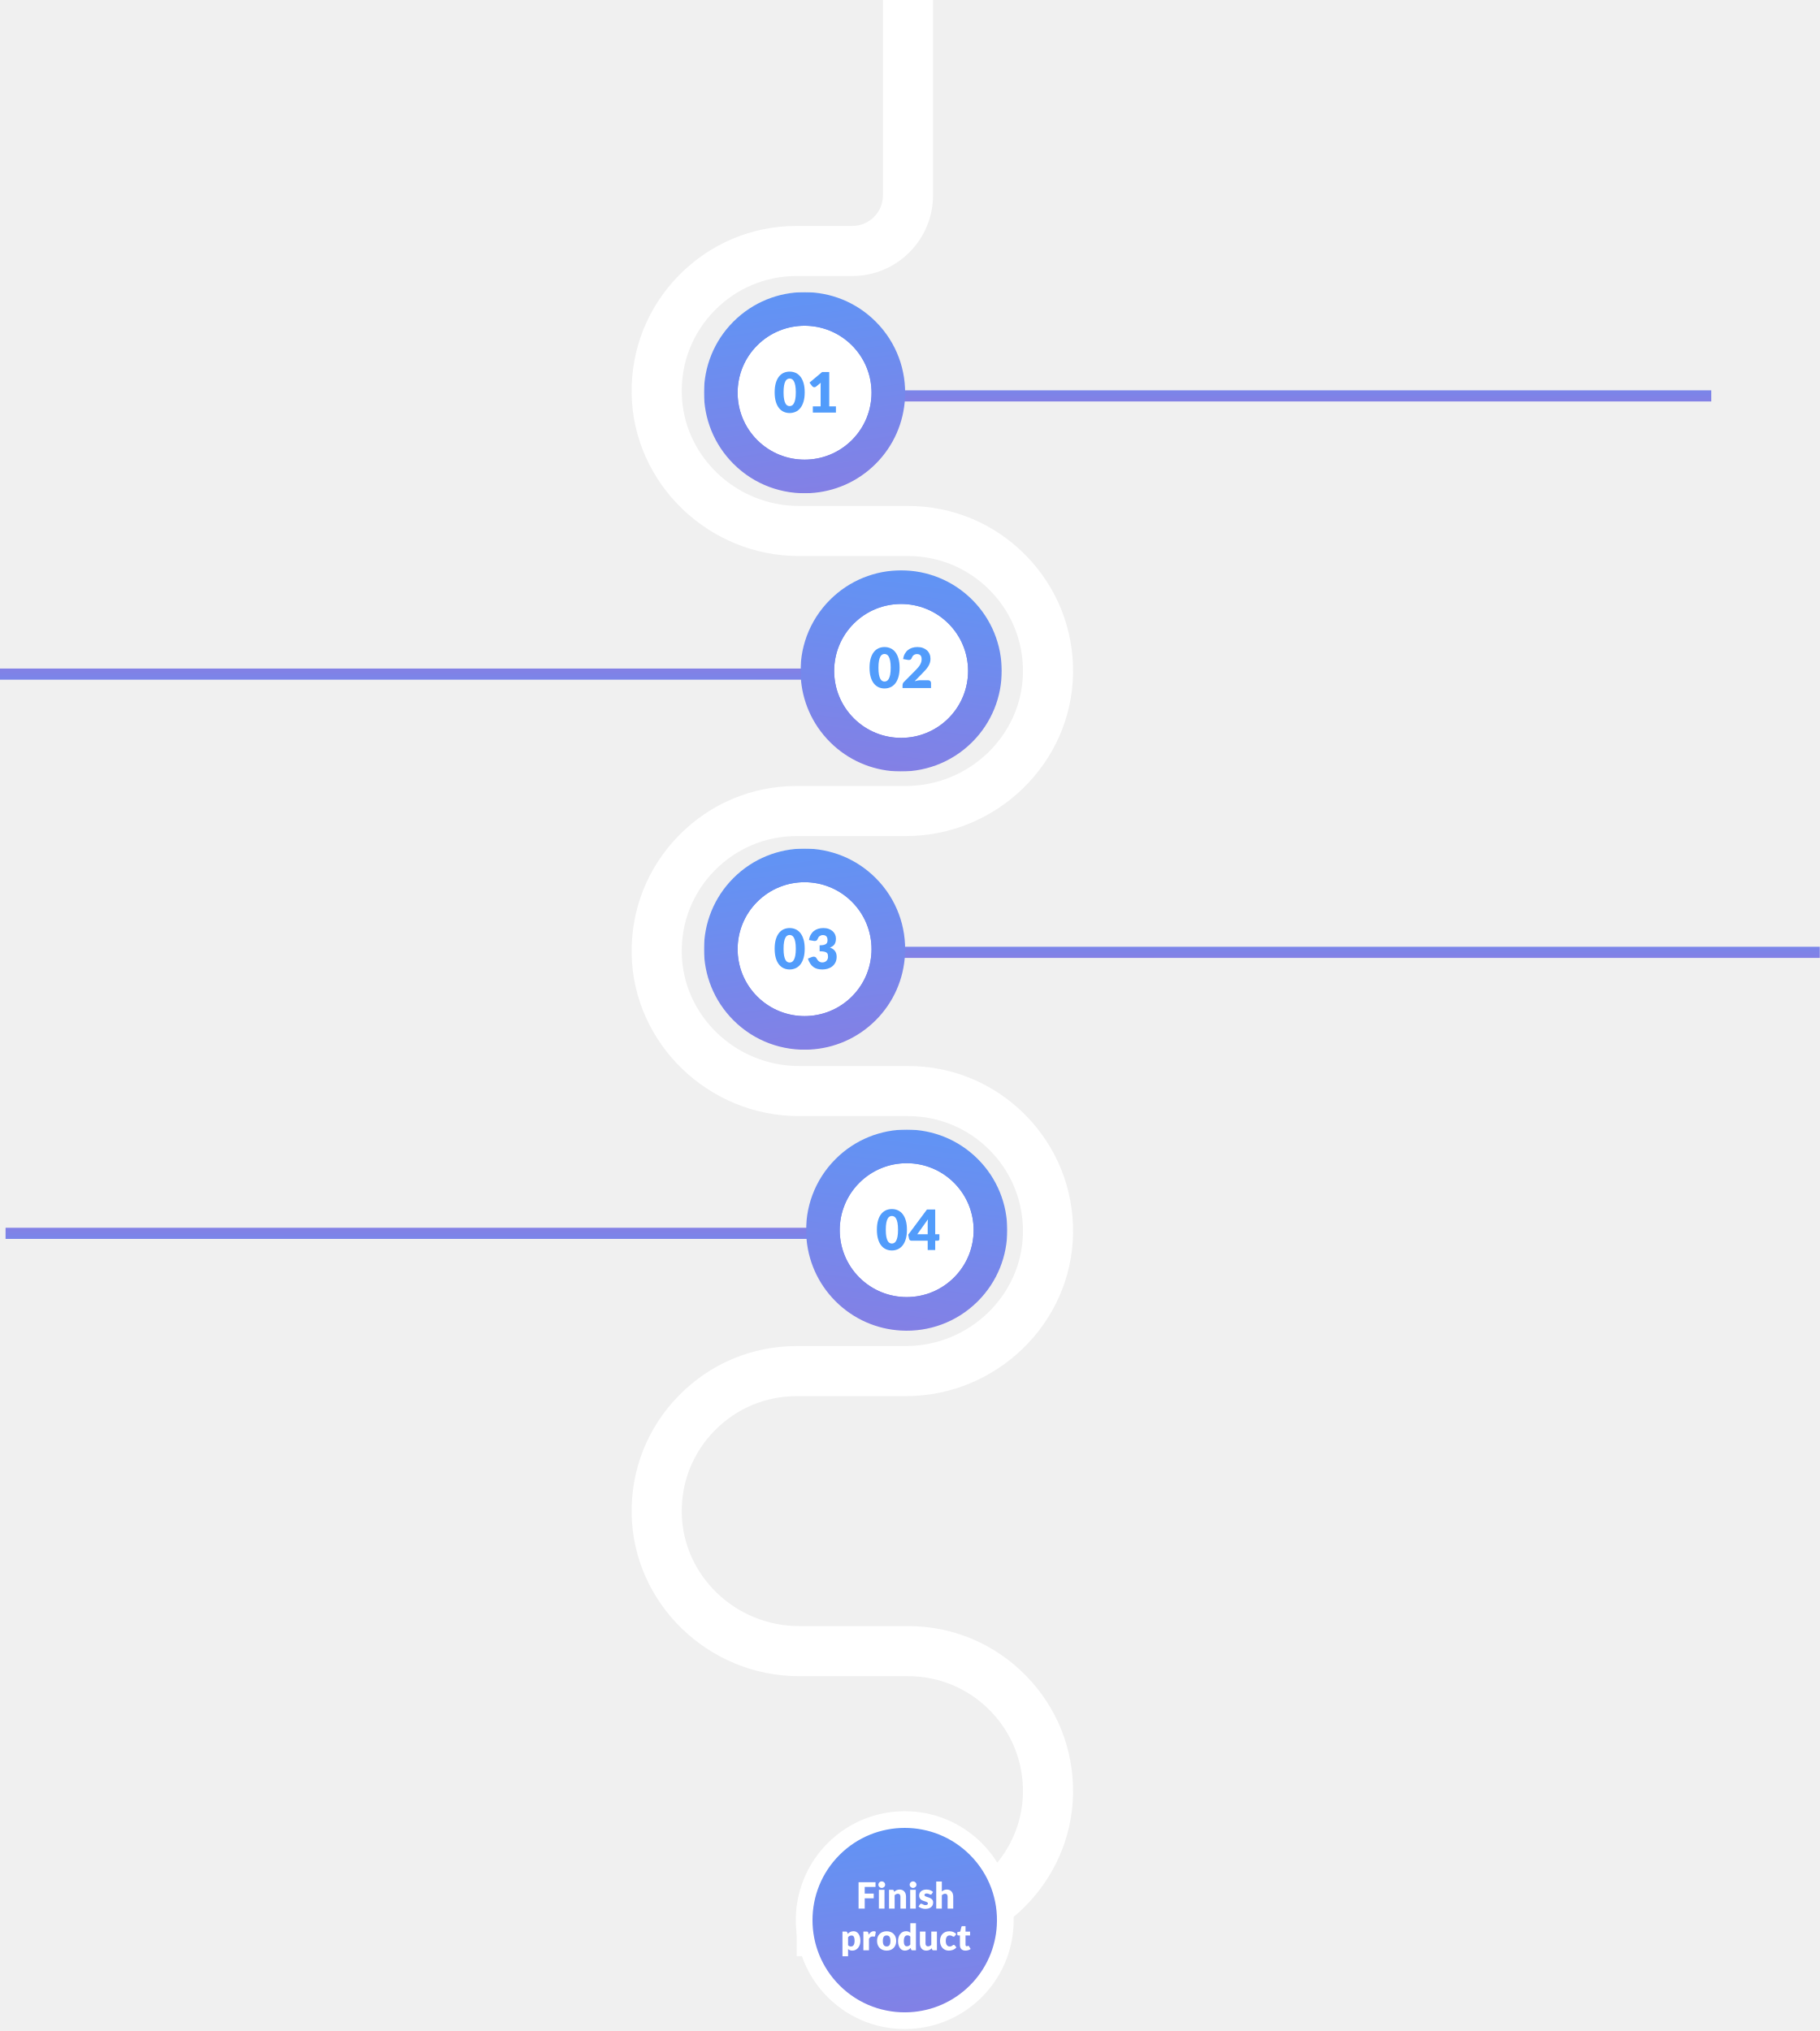
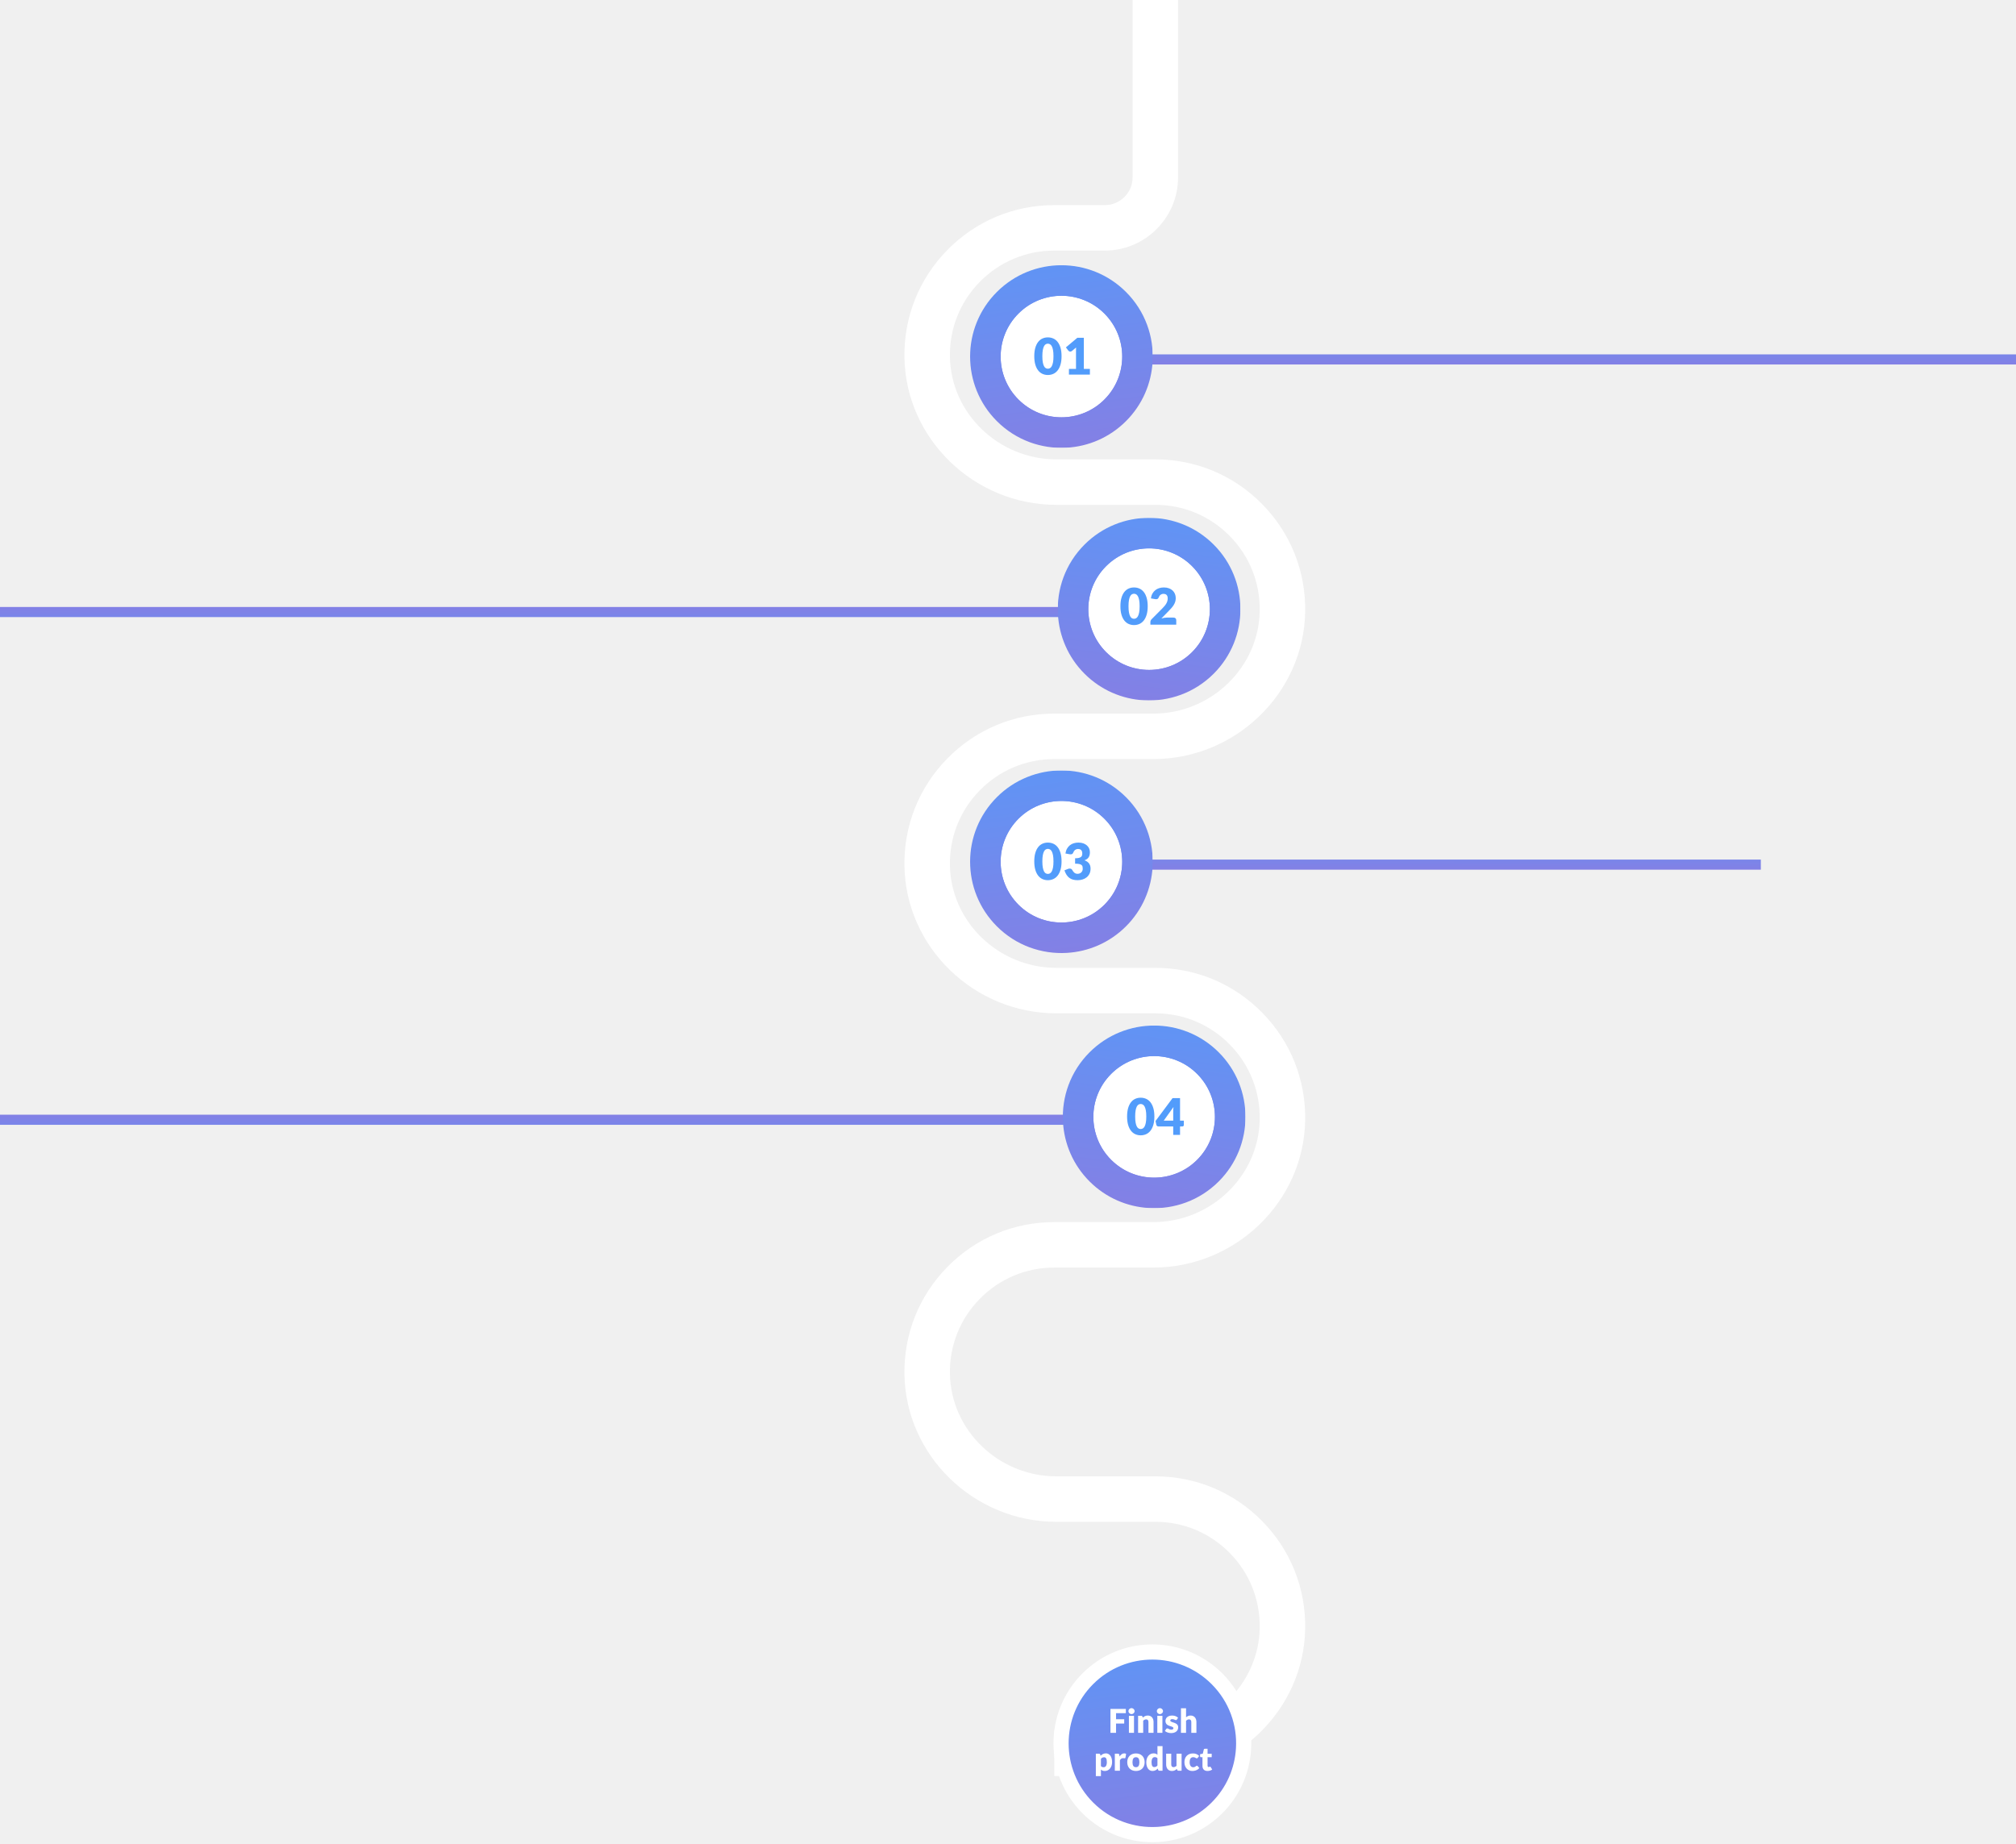
- <svg xmlns="http://www.w3.org/2000/svg" xmlns:xlink="http://www.w3.org/1999/xlink" width="654px" height="730px" viewBox="0 0 654 730" version="1.1">
+ <svg xmlns="http://www.w3.org/2000/svg" xmlns:xlink="http://www.w3.org/1999/xlink" width="798px" height="730px" viewBox="0 0 798 730" version="1.1">
  <defs>
    <linearGradient x1="31.43%" y1="-39.204%" x2="50%" y2="100%" id="linearGradient-1">
      <stop stop-color="#529CFB" offset="0%" />
      <stop stop-color="#8380E5" offset="100%" />
    </linearGradient>
    <linearGradient x1="96.148%" y1="-445.564%" x2="50%" y2="100%" id="linearGradient-2">
      <stop stop-color="#529CFB" offset="0%" />
      <stop stop-color="#8380E5" offset="100%" />
    </linearGradient>
    <polygon id="path-3" points="0 0.705 72.294 0.705 72.294 73 0 73" />
    <path d="M34.17,0.837 L53.234,19.901 C52.76,28.464 49.246,36.886 42.712,43.419 C36.178,49.953 27.764,53.46 19.208,53.941 L0.137,34.87 L34.17,0.837 Z" id="path-5" />
    <path d="M7.136,7.84 C-2.261,17.237 -2.261,32.472 7.136,41.87 C16.533,51.266 31.769,51.266 41.166,41.87 C50.564,32.472 50.564,17.237 41.166,7.84 C36.467,3.141 30.309,0.791 24.151,0.791 C17.993,0.791 11.834,3.141 7.136,7.84" id="path-7" />
    <polygon id="path-9" points="0 0.705 72.294 0.705 72.294 73 0 73" />
    <path d="M34.17,0.837 L53.234,19.901 C52.76,28.464 49.246,36.886 42.712,43.419 C36.178,49.953 27.764,53.46 19.208,53.941 L0.137,34.87 L34.17,0.837 Z" id="path-11" />
    <path d="M7.136,7.84 C-2.261,17.237 -2.261,32.472 7.136,41.87 C16.533,51.266 31.769,51.266 41.166,41.87 C50.564,32.472 50.564,17.237 41.166,7.84 C36.467,3.141 30.309,0.791 24.151,0.791 C17.993,0.791 11.834,3.141 7.136,7.84" id="path-13" />
    <polygon id="path-15" points="0 0.705 72.294 0.705 72.294 73 0 73" />
    <path d="M7.136,7.84 C-2.261,17.237 -2.261,32.472 7.136,41.87 C16.533,51.266 31.769,51.266 41.166,41.87 C50.564,32.472 50.564,17.237 41.166,7.84 C36.467,3.141 30.309,0.791 24.151,0.791 C17.993,0.791 11.834,3.141 7.136,7.84" id="path-17" />
    <polygon id="path-19" points="0 0.705 72.294 0.705 72.294 73 0 73" />
    <path d="M7.136,7.84 C-2.261,17.237 -2.261,32.472 7.136,41.87 C16.533,51.266 31.769,51.266 41.166,41.87 C50.564,32.472 50.564,17.237 41.166,7.84 C36.467,3.141 30.309,0.791 24.151,0.791 C17.993,0.791 11.834,3.141 7.136,7.84" id="path-21" />
  </defs>
  <g id="Page-1" stroke="none" stroke-width="1" fill="none" fill-rule="evenodd">
-     <g id="Group-19">
-       <g id="Page-1" transform="translate(227, 0)" fill="#FFFFFF">
+     <g id="Group-19" transform="translate(-1, 0)">
+       <g id="Page-1" transform="translate(359, 0)" fill="#FFFFFF">
        <path d="M59.326,703.111 L59.326,685.111 L98.489,685.111 C121.356,685.111 140.263,666.891 140.636,644.496 C140.823,633.315 136.614,622.773 128.784,614.811 C120.951,606.846 110.487,602.461 99.318,602.461 L60.154,602.461 C27.528,602.461 0.547,576.3 0.009,544.146 C-0.259,528.101 5.785,512.97 17.026,501.54 C28.27,490.107 43.292,483.81 59.326,483.81 L98.489,483.81 C121.356,483.81 140.263,465.591 140.636,443.194 C140.823,432.014 136.614,421.471 128.784,413.509 C120.952,405.546 110.487,401.159 99.318,401.159 L60.154,401.159 C27.528,401.159 0.547,374.999 0.009,342.844 C-0.259,326.8 5.785,311.669 17.026,300.238 C28.27,288.805 43.293,282.508 59.326,282.508 L98.489,282.508 C121.356,282.508 140.263,264.289 140.636,241.893 C140.823,230.713 136.614,220.17 128.784,212.208 C120.951,204.244 110.487,199.857 99.318,199.857 L60.154,199.857 C27.528,199.857 0.547,173.698 0.009,141.543 C-0.259,125.499 5.785,110.367 17.026,98.937 C28.27,87.504 43.293,81.207 59.326,81.207 L79.322,81.207 C85.385,81.207 90.318,76.275 90.318,70.211 L90.318,-5.68434189e-14 C98.489,-4.26325641e-14 101.708,-8.05529254e-15 108.318,-5.68434189e-14 L108.318,70.211 C108.318,86.2 95.31,99.207 79.322,99.207 L59.326,99.207 C48.157,99.207 37.693,103.593 29.86,111.558 C22.029,119.52 17.82,130.062 18.007,141.242 C18.381,163.638 37.288,181.858 60.154,181.858 L99.318,181.858 C115.351,181.858 130.374,188.154 141.617,199.587 C152.859,211.018 158.902,226.149 158.634,242.193 C158.098,274.348 131.117,300.508 98.489,300.508 L59.326,300.508 C48.157,300.508 37.693,304.895 29.86,312.86 C22.029,320.821 17.82,331.364 18.007,342.544 C18.381,364.939 37.288,383.159 60.154,383.159 L99.318,383.159 C115.352,383.159 130.374,389.456 141.618,400.888 C152.859,412.319 158.902,427.45 158.634,443.495 C158.098,475.65 131.117,501.81 98.489,501.81 L59.326,501.81 C48.157,501.81 37.693,506.196 29.86,514.161 C22.029,522.123 17.82,532.666 18.007,543.845 C18.381,566.241 37.288,584.461 60.154,584.461 L99.318,584.461 C115.351,584.461 130.374,590.756 141.617,602.19 C152.859,613.621 158.902,628.752 158.634,644.797 C158.098,676.951 131.117,703.111 98.489,703.111 L59.326,703.111 Z" id="Fill-1" />
      </g>
-       <g id="Group-4" transform="translate(289, 654)">
+       <g id="Group-4" transform="translate(421, 654)">
        <path d="M61.712,10.591 C69.292,18.171 72.806,28.276 72.234,38.196 C71.76,46.76 68.246,55.181 61.712,61.715 C55.178,68.249 46.764,71.756 38.208,72.237 C28.28,72.802 18.168,69.295 10.588,61.715 C-3.533,47.594 -3.526,24.705 10.588,10.591 C24.709,-3.53 47.591,-3.53 61.712,10.591" id="Fill-5" stroke="#FFFFFF" stroke-width="6" fill="url(#linearGradient-1)" />
        <path d="M25.651,22.529 L25.651,24.22 L21.765,24.22 L21.765,26.618 L25.002,26.618 L25.002,28.314 L21.765,28.314 L21.765,32 L19.555,32 L19.555,22.529 L25.651,22.529 Z M28.875,25.259 L28.875,32 L26.86,32 L26.86,25.259 L28.875,25.259 Z M29.11,23.413 C29.11,23.574 29.077,23.724 29.012,23.865 C28.947,24.006 28.858,24.13 28.745,24.236 C28.633,24.342 28.502,24.426 28.352,24.489 C28.203,24.552 28.044,24.584 27.875,24.584 C27.71,24.584 27.556,24.552 27.413,24.489 C27.27,24.426 27.143,24.342 27.033,24.236 C26.922,24.13 26.836,24.006 26.773,23.865 C26.71,23.724 26.678,23.574 26.678,23.413 C26.678,23.249 26.71,23.095 26.773,22.952 C26.836,22.809 26.922,22.683 27.033,22.575 C27.143,22.467 27.27,22.382 27.413,22.322 C27.556,22.261 27.71,22.23 27.875,22.23 C28.044,22.23 28.203,22.261 28.352,22.322 C28.502,22.382 28.633,22.467 28.745,22.575 C28.858,22.683 28.947,22.809 29.012,22.952 C29.077,23.095 29.11,23.249 29.11,23.413 Z M30.5,32 L30.5,25.259 L31.748,25.259 C31.874,25.259 31.979,25.288 32.064,25.344 C32.148,25.4 32.208,25.485 32.242,25.598 L32.359,25.988 C32.49,25.866 32.624,25.754 32.763,25.649 C32.901,25.545 33.05,25.458 33.208,25.386 C33.366,25.315 33.537,25.258 33.721,25.217 C33.905,25.176 34.106,25.155 34.322,25.155 C34.691,25.155 35.017,25.219 35.301,25.347 C35.585,25.475 35.824,25.653 36.019,25.88 C36.214,26.108 36.361,26.379 36.461,26.693 C36.561,27.007 36.611,27.348 36.611,27.716 L36.611,32 L34.596,32 L34.596,27.716 C34.596,27.387 34.52,27.13 34.368,26.946 C34.216,26.762 33.993,26.67 33.699,26.67 C33.477,26.67 33.27,26.718 33.075,26.813 C32.879,26.908 32.693,27.036 32.516,27.197 L32.516,32 L30.5,32 Z M40.12,25.259 L40.12,32 L38.105,32 L38.105,25.259 L40.12,25.259 Z M40.355,23.413 C40.355,23.574 40.322,23.724 40.257,23.865 C40.192,24.006 40.103,24.13 39.99,24.236 C39.878,24.342 39.747,24.426 39.597,24.489 C39.448,24.552 39.289,24.584 39.12,24.584 C38.955,24.584 38.801,24.552 38.658,24.489 C38.515,24.426 38.388,24.342 38.278,24.236 C38.167,24.13 38.081,24.006 38.018,23.865 C37.955,23.724 37.923,23.574 37.923,23.413 C37.923,23.249 37.955,23.095 38.018,22.952 C38.081,22.809 38.167,22.683 38.278,22.575 C38.388,22.467 38.515,22.382 38.658,22.322 C38.801,22.261 38.955,22.23 39.12,22.23 C39.289,22.23 39.448,22.261 39.597,22.322 C39.747,22.382 39.878,22.467 39.99,22.575 C40.103,22.683 40.192,22.809 40.257,22.952 C40.322,23.095 40.355,23.249 40.355,23.413 Z M45.867,26.735 C45.814,26.817 45.759,26.876 45.701,26.91 C45.642,26.945 45.568,26.962 45.477,26.962 C45.381,26.962 45.286,26.942 45.191,26.901 C45.095,26.86 44.992,26.815 44.882,26.767 C44.771,26.72 44.647,26.675 44.508,26.634 C44.369,26.593 44.211,26.573 44.033,26.573 C43.778,26.573 43.582,26.621 43.445,26.719 C43.309,26.816 43.24,26.952 43.24,27.125 C43.24,27.251 43.285,27.355 43.374,27.437 C43.463,27.519 43.581,27.592 43.728,27.655 C43.875,27.718 44.042,27.777 44.228,27.834 C44.415,27.89 44.605,27.953 44.8,28.022 C44.996,28.091 45.186,28.173 45.373,28.266 C45.559,28.359 45.726,28.474 45.873,28.61 C46.02,28.747 46.138,28.912 46.227,29.108 C46.316,29.303 46.361,29.536 46.361,29.809 C46.361,30.143 46.3,30.451 46.178,30.733 C46.057,31.014 45.876,31.257 45.636,31.46 C45.395,31.664 45.098,31.822 44.745,31.935 C44.392,32.048 43.986,32.104 43.526,32.104 C43.297,32.104 43.067,32.082 42.837,32.039 C42.608,31.996 42.386,31.937 42.171,31.863 C41.957,31.79 41.759,31.702 41.577,31.6 C41.394,31.498 41.239,31.389 41.108,31.272 L41.577,30.531 C41.633,30.444 41.7,30.376 41.778,30.326 C41.856,30.276 41.958,30.252 42.084,30.252 C42.201,30.252 42.306,30.277 42.399,30.329 C42.492,30.382 42.593,30.438 42.701,30.498 C42.809,30.559 42.936,30.615 43.081,30.668 C43.226,30.72 43.409,30.745 43.63,30.745 C43.787,30.745 43.919,30.729 44.027,30.697 C44.135,30.664 44.222,30.62 44.287,30.564 C44.352,30.507 44.4,30.444 44.43,30.375 C44.46,30.306 44.475,30.234 44.475,30.16 C44.475,30.026 44.43,29.916 44.339,29.829 C44.248,29.742 44.129,29.668 43.981,29.605 C43.834,29.542 43.666,29.483 43.478,29.429 C43.289,29.375 43.098,29.313 42.903,29.244 C42.707,29.175 42.516,29.091 42.327,28.994 C42.139,28.896 41.971,28.773 41.824,28.623 C41.676,28.474 41.557,28.291 41.466,28.074 C41.375,27.857 41.33,27.595 41.33,27.288 C41.33,27.001 41.385,26.73 41.495,26.472 C41.606,26.214 41.771,25.988 41.992,25.793 C42.214,25.597 42.491,25.443 42.825,25.328 C43.158,25.213 43.548,25.155 43.995,25.155 C44.237,25.155 44.472,25.177 44.7,25.221 C44.927,25.264 45.141,25.324 45.34,25.402 C45.539,25.481 45.721,25.573 45.886,25.679 C46.051,25.785 46.196,25.901 46.322,26.026 L45.867,26.735 Z M47.465,32 L47.465,22.27 L49.48,22.27 L49.48,25.851 C49.723,25.643 49.986,25.475 50.27,25.347 C50.554,25.219 50.893,25.155 51.288,25.155 C51.656,25.155 51.982,25.219 52.266,25.347 C52.55,25.475 52.789,25.653 52.984,25.88 C53.179,26.108 53.326,26.379 53.426,26.693 C53.526,27.007 53.575,27.348 53.575,27.716 L53.575,32 L51.56,32 L51.56,27.716 C51.56,27.387 51.485,27.13 51.333,26.946 C51.181,26.762 50.958,26.67 50.663,26.67 C50.442,26.67 50.235,26.718 50.039,26.813 C49.844,26.908 49.658,27.036 49.48,27.197 L49.48,32 L47.465,32 Z M13.77,49.139 L13.77,40.26 L15.018,40.26 C15.143,40.26 15.248,40.288 15.333,40.344 C15.417,40.4 15.477,40.485 15.511,40.597 L15.661,41.092 C15.791,40.948 15.931,40.819 16.08,40.702 C16.23,40.584 16.39,40.484 16.561,40.399 C16.732,40.315 16.917,40.249 17.114,40.201 C17.311,40.153 17.526,40.13 17.761,40.13 C18.112,40.13 18.436,40.207 18.735,40.364 C19.035,40.52 19.292,40.745 19.509,41.039 C19.726,41.334 19.896,41.695 20.019,42.122 C20.143,42.549 20.204,43.033 20.204,43.575 C20.204,44.082 20.134,44.549 19.993,44.978 C19.852,45.408 19.655,45.78 19.402,46.096 C19.148,46.413 18.845,46.66 18.492,46.837 C18.139,47.015 17.748,47.104 17.319,47.104 C16.967,47.104 16.673,47.054 16.434,46.955 C16.196,46.855 15.98,46.721 15.784,46.551 L15.784,49.139 L13.77,49.139 Z M17.058,41.67 C16.911,41.67 16.778,41.684 16.659,41.712 C16.54,41.74 16.429,41.78 16.327,41.833 C16.225,41.885 16.131,41.951 16.044,42.031 C15.958,42.111 15.871,42.203 15.784,42.307 L15.784,45.167 C15.936,45.336 16.101,45.454 16.279,45.521 C16.456,45.588 16.642,45.622 16.837,45.622 C17.024,45.622 17.195,45.585 17.351,45.511 C17.507,45.438 17.642,45.32 17.757,45.157 C17.872,44.995 17.962,44.784 18.027,44.523 C18.092,44.263 18.125,43.947 18.125,43.575 C18.125,43.219 18.099,42.92 18.047,42.678 C17.994,42.435 17.922,42.239 17.829,42.089 C17.736,41.94 17.624,41.833 17.494,41.767 C17.364,41.702 17.219,41.67 17.058,41.67 Z M21.284,47 L21.284,40.26 L22.48,40.26 C22.579,40.26 22.663,40.268 22.73,40.285 C22.797,40.303 22.853,40.33 22.899,40.367 C22.944,40.404 22.979,40.452 23.003,40.513 C23.027,40.574 23.047,40.647 23.064,40.734 L23.175,41.364 C23.422,40.983 23.699,40.682 24.007,40.461 C24.315,40.24 24.65,40.13 25.015,40.13 C25.322,40.13 25.569,40.203 25.756,40.35 L25.495,41.833 C25.478,41.924 25.444,41.987 25.392,42.024 C25.339,42.061 25.27,42.08 25.183,42.08 C25.11,42.08 25.023,42.07 24.924,42.05 C24.824,42.031 24.698,42.021 24.547,42.021 C24.018,42.021 23.602,42.303 23.299,42.866 L23.299,47 L21.284,47 Z M29.655,40.156 C30.167,40.156 30.633,40.236 31.053,40.396 C31.473,40.556 31.834,40.786 32.135,41.085 C32.436,41.384 32.67,41.747 32.837,42.174 C33.004,42.601 33.087,43.08 33.087,43.614 C33.087,44.151 33.004,44.635 32.837,45.066 C32.67,45.497 32.436,45.864 32.135,46.165 C31.834,46.466 31.473,46.698 31.053,46.86 C30.633,47.023 30.167,47.104 29.655,47.104 C29.14,47.104 28.671,47.023 28.248,46.86 C27.826,46.698 27.462,46.466 27.156,46.165 C26.851,45.864 26.615,45.497 26.448,45.066 C26.281,44.635 26.198,44.151 26.198,43.614 C26.198,43.08 26.281,42.601 26.448,42.174 C26.615,41.747 26.851,41.384 27.156,41.085 C27.462,40.786 27.826,40.556 28.248,40.396 C28.671,40.236 29.14,40.156 29.655,40.156 Z M29.655,45.609 C30.119,45.609 30.46,45.445 30.679,45.118 C30.898,44.791 31.008,44.294 31.008,43.627 C31.008,42.959 30.898,42.463 30.679,42.138 C30.46,41.813 30.119,41.651 29.655,41.651 C29.179,41.651 28.83,41.813 28.609,42.138 C28.388,42.463 28.277,42.959 28.277,43.627 C28.277,44.294 28.388,44.791 28.609,45.118 C28.83,45.445 29.179,45.609 29.655,45.609 Z M38.925,47 C38.799,47 38.694,46.972 38.609,46.916 C38.525,46.859 38.465,46.775 38.431,46.662 L38.275,46.148 C38.14,46.292 37.999,46.421 37.852,46.538 C37.705,46.656 37.545,46.756 37.374,46.841 C37.203,46.925 37.019,46.99 36.822,47.036 C36.625,47.081 36.411,47.104 36.181,47.104 C35.83,47.104 35.506,47.026 35.206,46.87 C34.907,46.714 34.65,46.489 34.433,46.194 C34.216,45.899 34.046,45.539 33.923,45.112 C33.799,44.685 33.737,44.199 33.737,43.653 C33.737,43.15 33.807,42.683 33.946,42.252 C34.084,41.821 34.28,41.448 34.534,41.134 C34.787,40.82 35.092,40.574 35.447,40.396 C35.802,40.218 36.194,40.13 36.623,40.13 C36.97,40.13 37.264,40.18 37.504,40.282 C37.745,40.384 37.962,40.517 38.157,40.682 L38.157,37.27 L40.172,37.27 L40.172,47 L38.925,47 Z M36.883,45.557 C37.031,45.557 37.164,45.543 37.283,45.515 C37.402,45.487 37.512,45.447 37.611,45.395 C37.711,45.342 37.805,45.278 37.894,45.2 C37.983,45.121 38.071,45.031 38.157,44.926 L38.157,42.066 C38.001,41.897 37.836,41.779 37.66,41.712 C37.485,41.645 37.3,41.611 37.105,41.611 C36.918,41.611 36.747,41.648 36.591,41.722 C36.435,41.796 36.3,41.914 36.185,42.076 C36.07,42.239 35.98,42.45 35.915,42.71 C35.85,42.97 35.818,43.284 35.818,43.653 C35.818,44.008 35.843,44.307 35.895,44.55 C35.948,44.792 36.02,44.988 36.113,45.138 C36.206,45.287 36.318,45.394 36.448,45.459 C36.578,45.525 36.723,45.557 36.883,45.557 Z M43.617,40.26 L43.617,44.536 C43.617,44.87 43.693,45.128 43.845,45.31 C43.997,45.492 44.22,45.583 44.514,45.583 C44.736,45.583 44.942,45.538 45.135,45.447 C45.328,45.355 45.515,45.228 45.697,45.063 L45.697,40.26 L47.712,40.26 L47.712,47 L46.465,47 C46.213,47 46.049,46.887 45.971,46.662 L45.847,46.272 C45.717,46.398 45.583,46.511 45.444,46.613 C45.305,46.715 45.157,46.802 44.999,46.873 C44.841,46.945 44.671,47.001 44.489,47.042 C44.306,47.083 44.107,47.104 43.891,47.104 C43.522,47.104 43.196,47.04 42.912,46.912 C42.628,46.784 42.389,46.606 42.194,46.376 C41.999,46.146 41.852,45.876 41.752,45.563 C41.652,45.251 41.602,44.909 41.602,44.536 L41.602,40.26 L43.617,40.26 Z M54.135,41.858 C54.074,41.932 54.015,41.991 53.959,42.034 C53.903,42.077 53.823,42.099 53.718,42.099 C53.619,42.099 53.529,42.075 53.449,42.028 C53.369,41.98 53.279,41.927 53.179,41.868 C53.079,41.81 52.962,41.757 52.828,41.709 C52.694,41.661 52.527,41.638 52.328,41.638 C52.08,41.638 51.867,41.683 51.687,41.774 C51.507,41.865 51.359,41.995 51.242,42.164 C51.125,42.333 51.038,42.54 50.982,42.785 C50.926,43.03 50.898,43.306 50.898,43.614 C50.898,44.259 51.022,44.755 51.271,45.102 C51.52,45.449 51.864,45.622 52.301,45.622 C52.536,45.622 52.721,45.593 52.857,45.534 C52.994,45.476 53.11,45.411 53.205,45.339 C53.3,45.268 53.388,45.202 53.468,45.141 C53.548,45.08 53.649,45.05 53.77,45.05 C53.931,45.05 54.052,45.108 54.135,45.225 L54.719,45.947 C54.511,46.185 54.293,46.379 54.063,46.529 C53.833,46.678 53.598,46.795 53.358,46.88 C53.117,46.964 52.876,47.023 52.633,47.055 C52.39,47.088 52.154,47.104 51.925,47.104 C51.513,47.104 51.12,47.026 50.745,46.87 C50.37,46.714 50.041,46.488 49.757,46.191 C49.473,45.894 49.248,45.529 49.081,45.096 C48.914,44.662 48.831,44.168 48.831,43.614 C48.831,43.128 48.903,42.674 49.048,42.252 C49.193,41.829 49.408,41.463 49.692,41.153 C49.976,40.843 50.327,40.6 50.745,40.422 C51.163,40.244 51.647,40.156 52.197,40.156 C52.726,40.156 53.19,40.24 53.589,40.409 C53.987,40.578 54.347,40.825 54.667,41.15 L54.135,41.858 Z M57.956,47.104 C57.636,47.104 57.353,47.057 57.108,46.964 C56.863,46.871 56.658,46.739 56.491,46.568 C56.324,46.397 56.197,46.19 56.111,45.947 C56.024,45.704 55.98,45.434 55.98,45.135 L55.98,41.651 L55.408,41.651 C55.304,41.651 55.216,41.617 55.142,41.55 C55.068,41.483 55.032,41.384 55.032,41.254 L55.032,40.468 L56.104,40.26 L56.501,38.615 C56.553,38.407 56.7,38.303 56.943,38.303 L57.995,38.303 L57.995,40.273 L59.633,40.273 L59.633,41.651 L57.995,41.651 L57.995,44.998 C57.995,45.154 58.033,45.283 58.109,45.385 C58.185,45.487 58.294,45.538 58.438,45.538 C58.511,45.538 58.573,45.53 58.623,45.515 C58.673,45.5 58.716,45.482 58.753,45.463 C58.79,45.443 58.824,45.426 58.857,45.411 C58.889,45.396 58.927,45.388 58.971,45.388 C59.031,45.388 59.08,45.402 59.117,45.43 C59.154,45.458 59.191,45.503 59.23,45.563 L59.842,46.519 C59.581,46.714 59.289,46.86 58.964,46.958 C58.639,47.055 58.303,47.104 57.956,47.104 Z" id="Finish-product" fill="#FFFFFF" />
      </g>
-       <g id="Page-1" transform="translate(253, 104)">
+       <g id="Page-1" transform="translate(385, 104)">
        <g id="Group-11" transform="translate(0, 0.2952)">
-           <rect id="Rectangle-3" fill="url(#linearGradient-2)" x="65" y="36" width="297" height="4" />
+           <rect id="Rectangle-3" fill="url(#linearGradient-2)" x="65" y="36" width="349" height="4" />
          <g id="Group-7">
            <mask id="mask-4" fill="white">
              <use xlink:href="#path-3" />
            </mask>
            <g id="Clip-6" />
            <path d="M61.712,11.296 C69.292,18.875 72.806,28.98 72.234,38.901 C71.76,47.465 68.246,55.886 61.712,62.419 C55.178,68.954 46.764,72.46 38.208,72.942 C28.28,73.507 18.168,69.999 10.588,62.419 C-3.533,48.298 -3.526,25.41 10.588,11.296 C24.709,-2.825 47.591,-2.825 61.712,11.296" id="Fill-5" fill="url(#linearGradient-1)" mask="url(#mask-4)" />
          </g>
          <g id="Group-10" transform="translate(19, 19)">
            <mask id="mask-6" fill="white">
              <use xlink:href="#path-5" />
            </mask>
            <g id="Clip-9" />
            <path d="M34.17,0.837 L53.234,19.901 C52.76,28.464 49.246,36.886 42.712,43.419 C36.178,49.953 27.764,53.46 19.208,53.941 L0.137,34.87 L34.17,0.837 Z" id="Fill-8" mask="url(#mask-6)" />
          </g>
        </g>
        <g id="Group-14" transform="translate(12, 12.2952)">
          <mask id="mask-8" fill="white">
            <use xlink:href="#path-7" />
          </mask>
          <g id="Clip-13" />
          <path d="M7.136,7.84 C-2.261,17.237 -2.261,32.472 7.136,41.87 C16.533,51.266 31.769,51.266 41.166,41.87 C50.564,32.472 50.564,17.237 41.166,7.84 C36.467,3.141 30.309,0.791 24.151,0.791 C17.993,0.791 11.834,3.141 7.136,7.84" id="Fill-12" fill="#FFFFFF" mask="url(#mask-8)" />
          <path d="M24.2,24.71 C24.2,25.983 24.063,27.087 23.79,28.02 C23.517,28.953 23.138,29.727 22.655,30.34 C22.172,30.953 21.598,31.41 20.935,31.71 C20.272,32.01 19.553,32.16 18.78,32.16 C18.007,32.16 17.292,32.01 16.635,31.71 C15.978,31.41 15.41,30.953 14.93,30.34 C14.45,29.727 14.075,28.953 13.805,28.02 C13.535,27.087 13.4,25.983 13.4,24.71 C13.4,23.437 13.535,22.333 13.805,21.4 C14.075,20.467 14.45,19.693 14.93,19.08 C15.41,18.467 15.978,18.012 16.635,17.715 C17.292,17.418 18.007,17.27 18.78,17.27 C19.553,17.27 20.272,17.418 20.935,17.715 C21.598,18.012 22.172,18.467 22.655,19.08 C23.138,19.693 23.517,20.467 23.79,21.4 C24.063,22.333 24.2,23.437 24.2,24.71 Z M21,24.71 C21,23.703 20.937,22.878 20.81,22.235 C20.683,21.592 20.515,21.087 20.305,20.72 C20.095,20.353 19.857,20.102 19.59,19.965 C19.323,19.828 19.053,19.76 18.78,19.76 C18.507,19.76 18.238,19.828 17.975,19.965 C17.712,20.102 17.478,20.353 17.275,20.72 C17.072,21.087 16.908,21.592 16.785,22.235 C16.662,22.878 16.6,23.703 16.6,24.71 C16.6,25.723 16.662,26.55 16.785,27.19 C16.908,27.83 17.072,28.335 17.275,28.705 C17.478,29.075 17.712,29.328 17.975,29.465 C18.238,29.602 18.507,29.67 18.78,29.67 C19.053,29.67 19.323,29.602 19.59,29.465 C19.857,29.328 20.095,29.075 20.305,28.705 C20.515,28.335 20.683,27.83 20.81,27.19 C20.937,26.55 21,25.723 21,24.71 Z M27.12,29.76 L29.92,29.76 L29.92,22.41 C29.92,22.05 29.93,21.673 29.95,21.28 L28.3,22.65 C28.193,22.737 28.087,22.798 27.98,22.835 C27.873,22.872 27.77,22.89 27.67,22.89 C27.497,22.89 27.342,22.852 27.205,22.775 C27.068,22.698 26.967,22.617 26.9,22.53 L25.92,21.23 L30.46,17.42 L33.02,17.42 L33.02,29.76 L35.42,29.76 L35.42,32 L27.12,32 L27.12,29.76 Z" id="01" fill="#529CFB" mask="url(#mask-8)" />
        </g>
      </g>
-       <g id="Page-1-Copy-3" transform="translate(253, 304)">
+       <g id="Page-1-Copy-3" transform="translate(385, 304)">
        <g id="Group-11" transform="translate(0, 0.2952)">
-           <rect id="Rectangle-3" fill="url(#linearGradient-2)" x="65" y="36" width="336" height="4" />
+           <rect id="Rectangle-3" fill="url(#linearGradient-2)" x="65" y="36" width="248" height="4" />
          <g id="Group-7">
            <mask id="mask-10" fill="white">
              <use xlink:href="#path-9" />
            </mask>
            <g id="Clip-6" />
            <path d="M61.712,11.296 C69.292,18.875 72.806,28.98 72.234,38.901 C71.76,47.465 68.246,55.886 61.712,62.419 C55.178,68.954 46.764,72.46 38.208,72.942 C28.28,73.507 18.168,69.999 10.588,62.419 C-3.533,48.298 -3.526,25.41 10.588,11.296 C24.709,-2.825 47.591,-2.825 61.712,11.296" id="Fill-5" fill="url(#linearGradient-1)" mask="url(#mask-10)" />
          </g>
          <g id="Group-10" transform="translate(19, 19)">
            <mask id="mask-12" fill="white">
              <use xlink:href="#path-11" />
            </mask>
            <g id="Clip-9" />
            <path d="M34.17,0.837 L53.234,19.901 C52.76,28.464 49.246,36.886 42.712,43.419 C36.178,49.953 27.764,53.46 19.208,53.941 L0.137,34.87 L34.17,0.837 Z" id="Fill-8" mask="url(#mask-12)" />
          </g>
        </g>
        <g id="Group-14" transform="translate(12, 12.2952)">
          <mask id="mask-14" fill="white">
            <use xlink:href="#path-13" />
          </mask>
          <g id="Clip-13" />
          <path d="M7.136,7.84 C-2.261,17.237 -2.261,32.472 7.136,41.87 C16.533,51.266 31.769,51.266 41.166,41.87 C50.564,32.472 50.564,17.237 41.166,7.84 C36.467,3.141 30.309,0.791 24.151,0.791 C17.993,0.791 11.834,3.141 7.136,7.84" id="Fill-12" fill="#FFFFFF" mask="url(#mask-14)" />
          <path d="M24.2,24.71 C24.2,25.983 24.063,27.087 23.79,28.02 C23.517,28.953 23.138,29.727 22.655,30.34 C22.172,30.953 21.598,31.41 20.935,31.71 C20.272,32.01 19.553,32.16 18.78,32.16 C18.007,32.16 17.292,32.01 16.635,31.71 C15.978,31.41 15.41,30.953 14.93,30.34 C14.45,29.727 14.075,28.953 13.805,28.02 C13.535,27.087 13.4,25.983 13.4,24.71 C13.4,23.437 13.535,22.333 13.805,21.4 C14.075,20.467 14.45,19.693 14.93,19.08 C15.41,18.467 15.978,18.012 16.635,17.715 C17.292,17.418 18.007,17.27 18.78,17.27 C19.553,17.27 20.272,17.418 20.935,17.715 C21.598,18.012 22.172,18.467 22.655,19.08 C23.138,19.693 23.517,20.467 23.79,21.4 C24.063,22.333 24.2,23.437 24.2,24.71 Z M21,24.71 C21,23.703 20.937,22.878 20.81,22.235 C20.683,21.592 20.515,21.087 20.305,20.72 C20.095,20.353 19.857,20.102 19.59,19.965 C19.323,19.828 19.053,19.76 18.78,19.76 C18.507,19.76 18.238,19.828 17.975,19.965 C17.712,20.102 17.478,20.353 17.275,20.72 C17.072,21.087 16.908,21.592 16.785,22.235 C16.662,22.878 16.6,23.703 16.6,24.71 C16.6,25.723 16.662,26.55 16.785,27.19 C16.908,27.83 17.072,28.335 17.275,28.705 C17.478,29.075 17.712,29.328 17.975,29.465 C18.238,29.602 18.507,29.67 18.78,29.67 C19.053,29.67 19.323,29.602 19.59,29.465 C19.857,29.328 20.095,29.075 20.305,28.705 C20.515,28.335 20.683,27.83 20.81,27.19 C20.937,26.55 21,25.723 21,24.71 Z M30.9,17.27 C31.62,17.27 32.26,17.372 32.82,17.575 C33.38,17.778 33.853,18.053 34.24,18.4 C34.627,18.747 34.92,19.148 35.12,19.605 C35.32,20.062 35.42,20.543 35.42,21.05 C35.42,21.51 35.373,21.915 35.28,22.265 C35.187,22.615 35.048,22.918 34.865,23.175 C34.682,23.432 34.455,23.65 34.185,23.83 C33.915,24.01 33.607,24.16 33.26,24.28 C34.873,24.84 35.68,25.937 35.68,27.57 C35.68,28.343 35.54,29.017 35.26,29.59 C34.98,30.163 34.605,30.64 34.135,31.02 C33.665,31.4 33.12,31.685 32.5,31.875 C31.88,32.065 31.233,32.16 30.56,32.16 C29.867,32.16 29.25,32.085 28.71,31.935 C28.17,31.785 27.69,31.552 27.27,31.235 C26.85,30.918 26.482,30.513 26.165,30.02 C25.848,29.527 25.573,28.94 25.34,28.26 L26.72,27.7 C26.84,27.647 26.958,27.61 27.075,27.59 C27.192,27.57 27.307,27.56 27.42,27.56 C27.633,27.56 27.825,27.602 27.995,27.685 C28.165,27.768 28.293,27.89 28.38,28.05 C28.68,28.603 28.998,29.005 29.335,29.255 C29.672,29.505 30.067,29.63 30.52,29.63 C30.867,29.63 31.168,29.572 31.425,29.455 C31.682,29.338 31.895,29.188 32.065,29.005 C32.235,28.822 32.363,28.613 32.45,28.38 C32.537,28.147 32.58,27.91 32.58,27.67 C32.58,27.357 32.558,27.075 32.515,26.825 C32.472,26.575 32.35,26.36 32.15,26.18 C31.95,26 31.648,25.862 31.245,25.765 C30.842,25.668 30.28,25.62 29.56,25.62 L29.56,23.48 C30.167,23.48 30.657,23.433 31.03,23.34 C31.403,23.247 31.692,23.118 31.895,22.955 C32.098,22.792 32.233,22.593 32.3,22.36 C32.367,22.127 32.4,21.87 32.4,21.59 C32.4,21.017 32.262,20.575 31.985,20.265 C31.708,19.955 31.287,19.8 30.72,19.8 C30.487,19.8 30.273,19.833 30.08,19.9 C29.887,19.967 29.713,20.057 29.56,20.17 C29.407,20.283 29.275,20.417 29.165,20.57 C29.055,20.723 28.967,20.89 28.9,21.07 C28.793,21.37 28.658,21.587 28.495,21.72 C28.332,21.853 28.11,21.92 27.83,21.92 C27.763,21.92 27.692,21.917 27.615,21.91 C27.538,21.903 27.46,21.893 27.38,21.88 L25.74,21.59 C25.847,20.863 26.052,20.23 26.355,19.69 C26.658,19.15 27.035,18.7 27.485,18.34 C27.935,17.98 28.45,17.712 29.03,17.535 C29.61,17.358 30.233,17.27 30.9,17.27 Z" id="03" fill="#529CFB" mask="url(#mask-14)" />
        </g>
      </g>
-       <g id="Page-1-Copy-2" transform="translate(180, 241) scale(-1, 1) translate(-180, -241) translate(0, 204)">
+       <g id="Page-1-Copy-2" transform="translate(246, 241) scale(-1, 1) translate(-246, -241) translate(0, 204)">
        <g id="Group-11" transform="translate(0, 0.2952)">
-           <rect id="Rectangle-3" fill="url(#linearGradient-2)" transform="translate(211.5, 38) scale(1, -1) translate(-211.5, -38) " x="63" y="36" width="297" height="4" />
+           <rect id="Rectangle-3" fill="url(#linearGradient-2)" transform="translate(277, 38) scale(1, -1) translate(-277, -38) " x="63" y="36" width="428" height="4" />
          <g id="Group-7">
            <mask id="mask-16" fill="white">
              <use xlink:href="#path-15" />
            </mask>
            <g id="Clip-6" />
            <path d="M61.712,11.296 C69.292,18.875 72.806,28.98 72.234,38.901 C71.76,47.465 68.246,55.886 61.712,62.419 C55.178,68.954 46.764,72.46 38.208,72.942 C28.28,73.507 18.168,69.999 10.588,62.419 C-3.533,48.298 -3.526,25.41 10.588,11.296 C24.709,-2.825 47.591,-2.825 61.712,11.296" id="Fill-5" fill="url(#linearGradient-1)" mask="url(#mask-16)" />
          </g>
        </g>
        <g id="Group-14" transform="translate(12, 12.2952)">
          <mask id="mask-18" fill="white">
            <use xlink:href="#path-17" />
          </mask>
          <g id="Clip-13" />
          <path d="M7.136,7.84 C-2.261,17.237 -2.261,32.472 7.136,41.87 C16.533,51.266 31.769,51.266 41.166,41.87 C50.564,32.472 50.564,17.237 41.166,7.84 C36.467,3.141 30.309,0.791 24.151,0.791 C17.993,0.791 11.834,3.141 7.136,7.84" id="Fill-12" fill="#FFFFFF" mask="url(#mask-18)" />
          <path d="M24.2,23.71 C24.2,24.983 24.063,26.087 23.79,27.02 C23.517,27.953 23.138,28.727 22.655,29.34 C22.172,29.953 21.598,30.41 20.935,30.71 C20.272,31.01 19.553,31.16 18.78,31.16 C18.007,31.16 17.292,31.01 16.635,30.71 C15.978,30.41 15.41,29.953 14.93,29.34 C14.45,28.727 14.075,27.953 13.805,27.02 C13.535,26.087 13.4,24.983 13.4,23.71 C13.4,22.437 13.535,21.333 13.805,20.4 C14.075,19.467 14.45,18.693 14.93,18.08 C15.41,17.467 15.978,17.012 16.635,16.715 C17.292,16.418 18.007,16.27 18.78,16.27 C19.553,16.27 20.272,16.418 20.935,16.715 C21.598,17.012 22.172,17.467 22.655,18.08 C23.138,18.693 23.517,19.467 23.79,20.4 C24.063,21.333 24.2,22.437 24.2,23.71 Z M21,23.71 C21,22.703 20.937,21.878 20.81,21.235 C20.683,20.592 20.515,20.087 20.305,19.72 C20.095,19.353 19.857,19.102 19.59,18.965 C19.323,18.828 19.053,18.76 18.78,18.76 C18.507,18.76 18.238,18.828 17.975,18.965 C17.712,19.102 17.478,19.353 17.275,19.72 C17.072,20.087 16.908,20.592 16.785,21.235 C16.662,21.878 16.6,22.703 16.6,23.71 C16.6,24.723 16.662,25.55 16.785,26.19 C16.908,26.83 17.072,27.335 17.275,27.705 C17.478,28.075 17.712,28.328 17.975,28.465 C18.238,28.602 18.507,28.67 18.78,28.67 C19.053,28.67 19.323,28.602 19.59,28.465 C19.857,28.328 20.095,28.075 20.305,27.705 C20.515,27.335 20.683,26.83 20.81,26.19 C20.937,25.55 21,24.723 21,23.71 Z M30.62,16.27 C31.34,16.27 31.988,16.375 32.565,16.585 C33.142,16.795 33.633,17.087 34.04,17.46 C34.447,17.833 34.758,18.278 34.975,18.795 C35.192,19.312 35.3,19.88 35.3,20.5 C35.3,21.033 35.225,21.527 35.075,21.98 C34.925,22.433 34.72,22.865 34.46,23.275 C34.2,23.685 33.898,24.082 33.555,24.465 C33.212,24.848 32.847,25.237 32.46,25.63 L29.61,28.55 C29.977,28.443 30.338,28.358 30.695,28.295 C31.052,28.232 31.387,28.2 31.7,28.2 L34.42,28.2 C34.753,28.2 35.017,28.292 35.21,28.475 C35.403,28.658 35.5,28.9 35.5,29.2 L35.5,31 L25.26,31 L25.26,30 C25.26,29.807 25.3,29.6 25.38,29.38 C25.46,29.16 25.6,28.96 25.8,28.78 L30,24.55 C30.36,24.19 30.673,23.847 30.94,23.52 C31.207,23.193 31.427,22.872 31.6,22.555 C31.773,22.238 31.903,21.922 31.99,21.605 C32.077,21.288 32.12,20.953 32.12,20.6 C32.12,20.02 31.982,19.575 31.705,19.265 C31.428,18.955 31.007,18.8 30.44,18.8 C30.207,18.8 29.993,18.833 29.8,18.9 C29.607,18.967 29.433,19.057 29.28,19.17 C29.127,19.283 28.995,19.417 28.885,19.57 C28.775,19.723 28.687,19.89 28.62,20.07 C28.513,20.37 28.378,20.587 28.215,20.72 C28.052,20.853 27.83,20.92 27.55,20.92 C27.483,20.92 27.412,20.917 27.335,20.91 C27.258,20.903 27.18,20.893 27.1,20.88 L25.46,20.59 C25.567,19.863 25.772,19.23 26.075,18.69 C26.378,18.15 26.755,17.7 27.205,17.34 C27.655,16.98 28.17,16.712 28.75,16.535 C29.33,16.358 29.953,16.27 30.62,16.27 Z" id="02" fill="#529CFB" mask="url(#mask-18)" transform="translate(24.45, 23.715) scale(-1, 1) translate(-24.45, -23.715) " />
        </g>
      </g>
-       <g id="Page-1-Copy-4" transform="translate(182, 442) scale(-1, 1) translate(-182, -442) translate(2, 405)">
+       <g id="Page-1-Copy-4" transform="translate(289.5, 442) scale(-1, 1) translate(-289.5, -442) translate(85, 405)">
        <g id="Group-11" transform="translate(0, 0.2952)">
-           <rect id="Rectangle-3" fill="url(#linearGradient-2)" transform="translate(211.5, 38) scale(1, -1) translate(-211.5, -38) " x="63" y="36" width="297" height="4" />
+           <rect id="Rectangle-3" fill="url(#linearGradient-2)" transform="translate(278, 38) scale(1, -1) translate(-278, -38) " x="63" y="36" width="430" height="4" />
          <g id="Group-7">
            <mask id="mask-20" fill="white">
              <use xlink:href="#path-19" />
            </mask>
            <g id="Clip-6" />
            <path d="M61.712,11.296 C69.292,18.875 72.806,28.98 72.234,38.901 C71.76,47.465 68.246,55.886 61.712,62.419 C55.178,68.954 46.764,72.46 38.208,72.942 C28.28,73.507 18.168,69.999 10.588,62.419 C-3.533,48.298 -3.526,25.41 10.588,11.296 C24.709,-2.825 47.591,-2.825 61.712,11.296" id="Fill-5" fill="url(#linearGradient-1)" mask="url(#mask-20)" />
          </g>
        </g>
        <g id="Group-14" transform="translate(12, 12.2952)">
          <mask id="mask-22" fill="white">
            <use xlink:href="#path-21" />
          </mask>
          <g id="Clip-13" />
          <path d="M7.136,7.84 C-2.261,17.237 -2.261,32.472 7.136,41.87 C16.533,51.266 31.769,51.266 41.166,41.87 C50.564,32.472 50.564,17.237 41.166,7.84 C36.467,3.141 30.309,0.791 24.151,0.791 C17.993,0.791 11.834,3.141 7.136,7.84" id="Fill-12" fill="#FFFFFF" mask="url(#mask-22)" />
          <path d="M23.2,24.71 C23.2,25.983 23.063,27.087 22.79,28.02 C22.517,28.953 22.138,29.727 21.655,30.34 C21.172,30.953 20.598,31.41 19.935,31.71 C19.272,32.01 18.553,32.16 17.78,32.16 C17.007,32.16 16.292,32.01 15.635,31.71 C14.978,31.41 14.41,30.953 13.93,30.34 C13.45,29.727 13.075,28.953 12.805,28.02 C12.535,27.087 12.4,25.983 12.4,24.71 C12.4,23.437 12.535,22.333 12.805,21.4 C13.075,20.467 13.45,19.693 13.93,19.08 C14.41,18.467 14.978,18.012 15.635,17.715 C16.292,17.418 17.007,17.27 17.78,17.27 C18.553,17.27 19.272,17.418 19.935,17.715 C20.598,18.012 21.172,18.467 21.655,19.08 C22.138,19.693 22.517,20.467 22.79,21.4 C23.063,22.333 23.2,23.437 23.2,24.71 Z M20,24.71 C20,23.703 19.937,22.878 19.81,22.235 C19.683,21.592 19.515,21.087 19.305,20.72 C19.095,20.353 18.857,20.102 18.59,19.965 C18.323,19.828 18.053,19.76 17.78,19.76 C17.507,19.76 17.238,19.828 16.975,19.965 C16.712,20.102 16.478,20.353 16.275,20.72 C16.072,21.087 15.908,21.592 15.785,22.235 C15.662,22.878 15.6,23.703 15.6,24.71 C15.6,25.723 15.662,26.55 15.785,27.19 C15.908,27.83 16.072,28.335 16.275,28.705 C16.478,29.075 16.712,29.328 16.975,29.465 C17.238,29.602 17.507,29.67 17.78,29.67 C18.053,29.67 18.323,29.602 18.59,29.465 C18.857,29.328 19.095,29.075 19.305,28.705 C19.515,28.335 19.683,27.83 19.81,27.19 C19.937,26.55 20,25.723 20,24.71 Z M33.36,26.34 L34.86,26.34 L34.86,28.08 C34.86,28.233 34.808,28.367 34.705,28.48 C34.602,28.593 34.453,28.65 34.26,28.65 L33.36,28.65 L33.36,32 L30.66,32 L30.66,28.65 L24.8,28.65 C24.607,28.65 24.432,28.59 24.275,28.47 C24.118,28.35 24.02,28.2 23.98,28.02 L23.66,26.49 L30.4,17.43 L33.36,17.43 L33.36,26.34 Z M30.66,22.54 C30.66,22.307 30.668,22.055 30.685,21.785 C30.702,21.515 30.727,21.237 30.76,20.95 L26.91,26.34 L30.66,26.34 L30.66,22.54 Z" id="04" fill="#529CFB" mask="url(#mask-22)" transform="translate(23.63, 24.715) scale(-1, 1) translate(-23.63, -24.715) " />
        </g>
      </g>
    </g>
  </g>
</svg>
